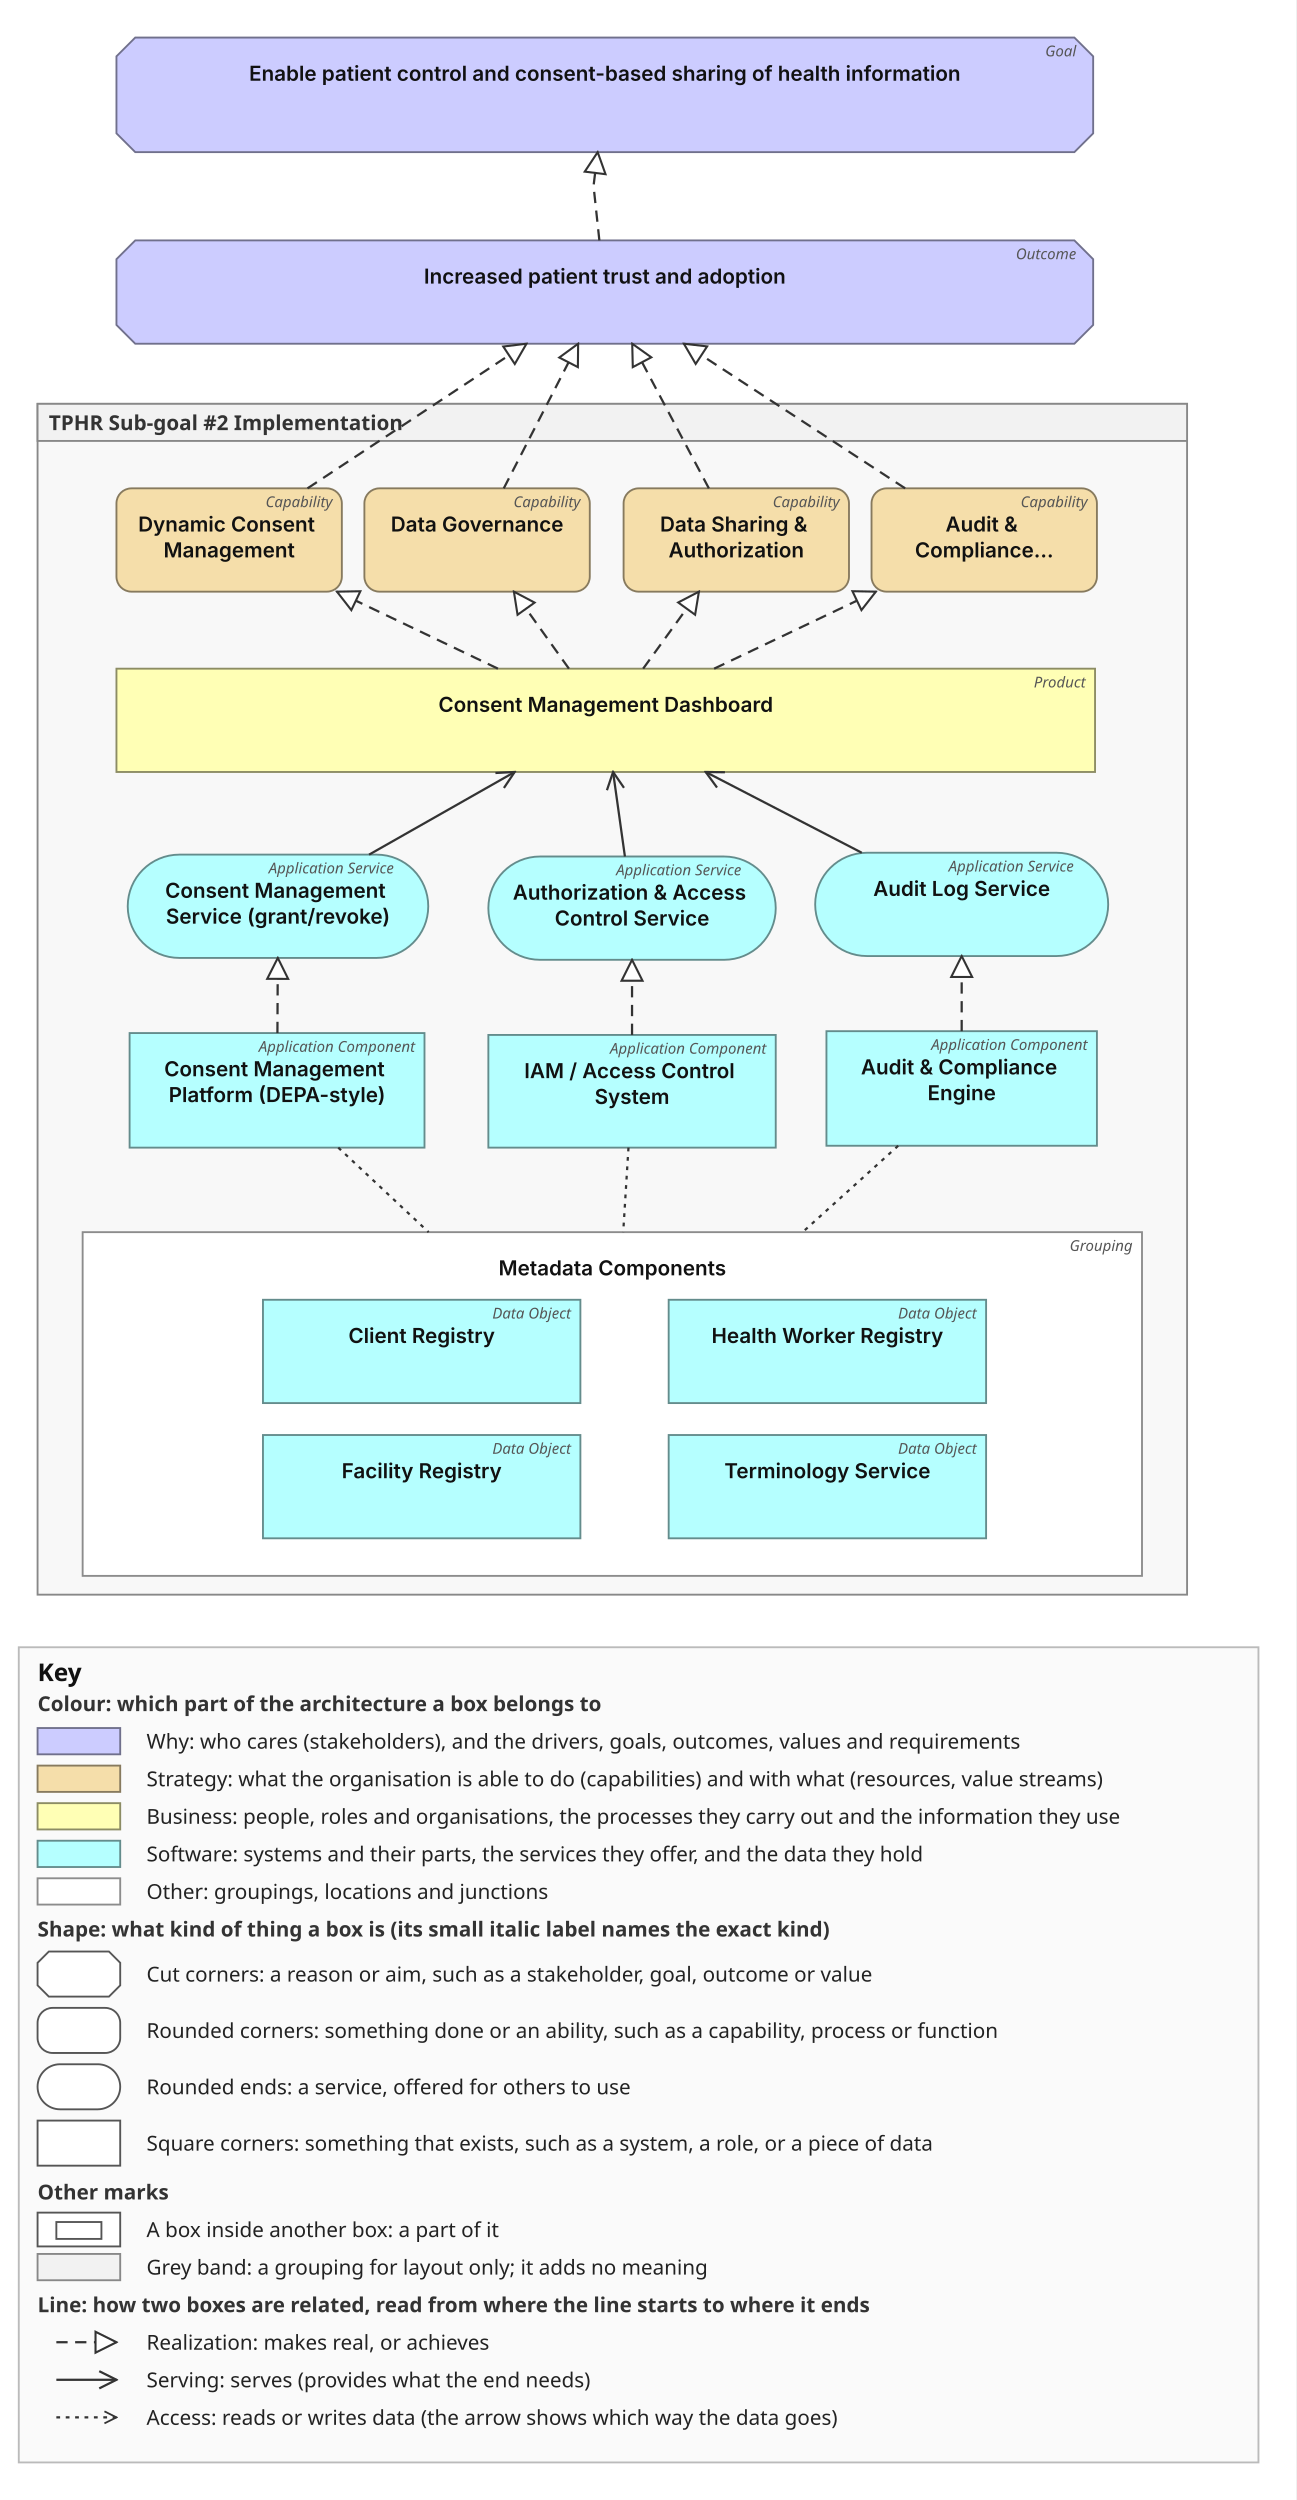
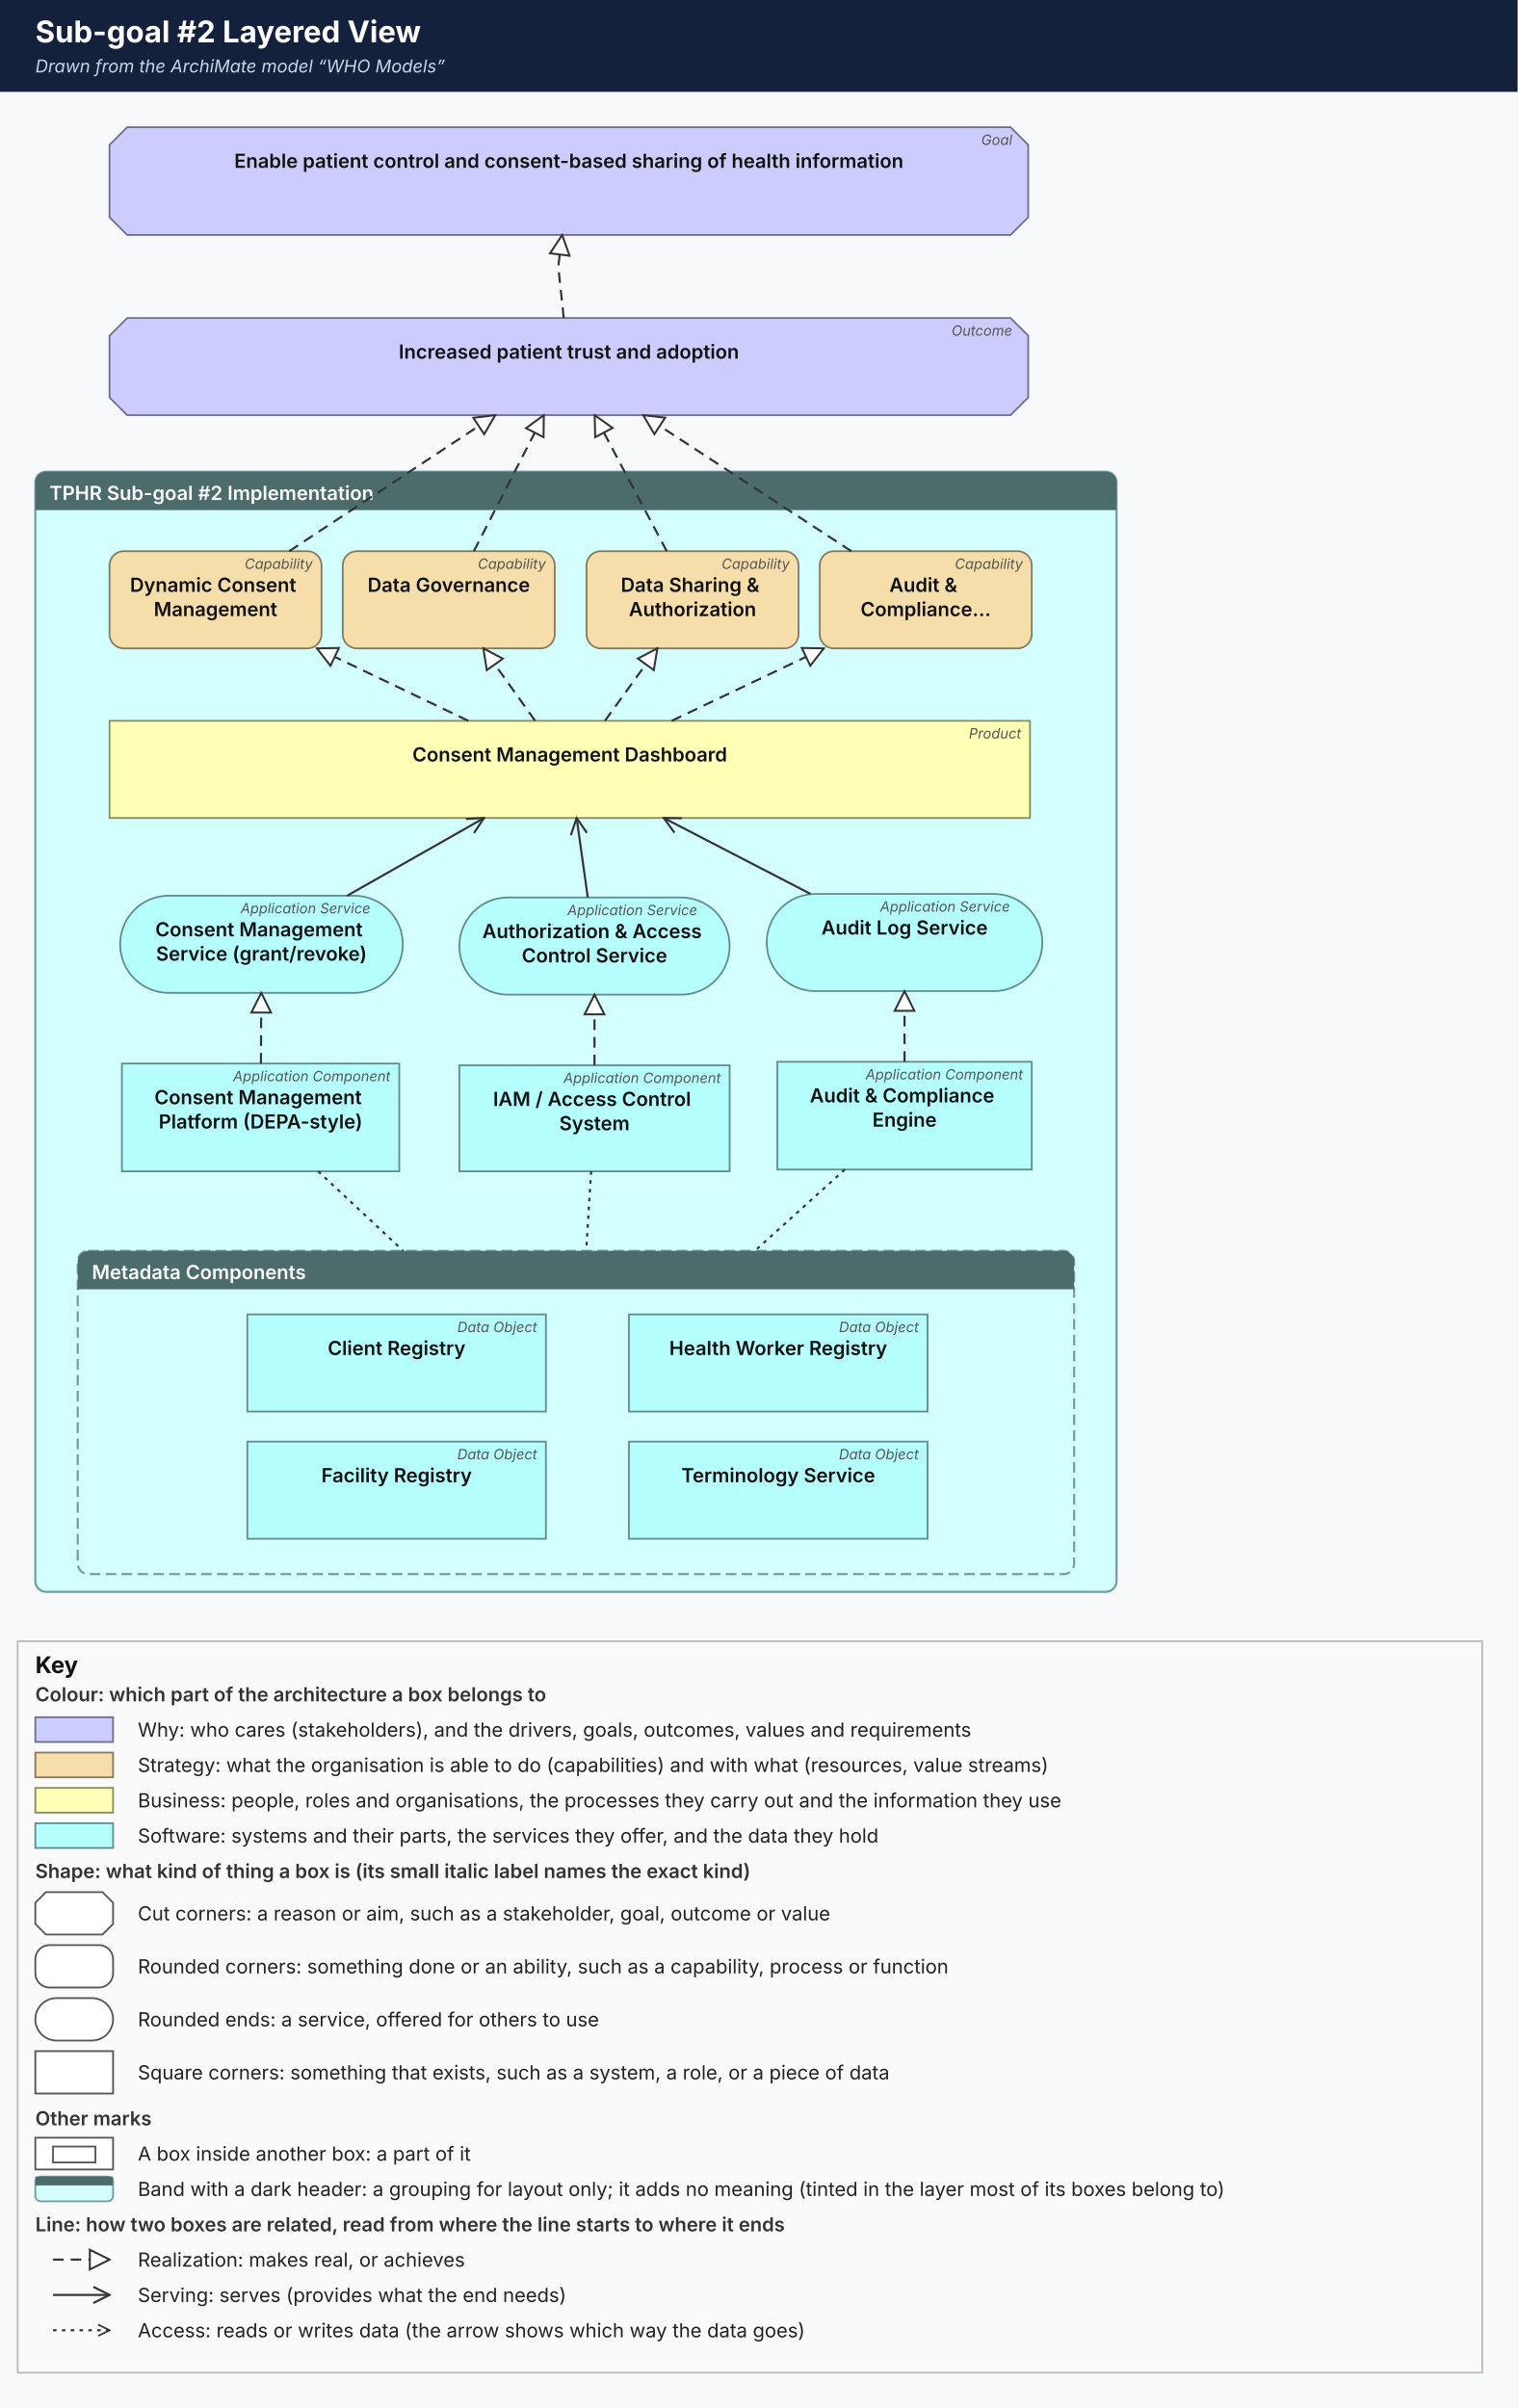
- <svg xmlns="http://www.w3.org/2000/svg" viewBox="2 -2 690 1331" width="690" height="1331" role="img" aria-labelledby="av-title">
+ <svg xmlns="http://www.w3.org/2000/svg" viewBox="2 -54 859 1363" width="859" height="1363" role="img" aria-labelledby="av-title">
  <style>
- .av-name{font:600 11px system-ui,-apple-system,"Segoe UI",sans-serif;fill:#111}
- .av-type{font:italic 8px system-ui,sans-serif;fill:#555}
- .av-group{font:600 11px system-ui,sans-serif;fill:#333}
- .av-note{font:10px system-ui,sans-serif;fill:#222}
- .av-key{font:11px system-ui,sans-serif;fill:#222}
- .av-keyh{font:600 11px system-ui,sans-serif;fill:#333}
- .av-keyt{font:700 13px system-ui,sans-serif;fill:#111}
- .av-rel{font:9px system-ui,sans-serif;fill:#333;paint-order:stroke;stroke:#fff;stroke-width:3px}
+ .av-name{font:600 11px Inter, "Segoe UI", system-ui, -apple-system, Helvetica, Arial, sans-serif;fill:#111}
+ .av-type{font:italic 8px Inter, "Segoe UI", system-ui, -apple-system, Helvetica, Arial, sans-serif;fill:#555}
+ .av-group{font:600 11px Inter, "Segoe UI", system-ui, -apple-system, Helvetica, Arial, sans-serif;fill:#333}
+ .av-note{font:10px Inter, "Segoe UI", system-ui, -apple-system, Helvetica, Arial, sans-serif;fill:#222}
+ .av-key{font:11px Inter, "Segoe UI", system-ui, -apple-system, Helvetica, Arial, sans-serif;fill:#222}
+ .av-keyh{font:600 11px Inter, "Segoe UI", system-ui, -apple-system, Helvetica, Arial, sans-serif;fill:#333}
+ .av-keyt{font:700 13px Inter, "Segoe UI", system-ui, -apple-system, Helvetica, Arial, sans-serif;fill:#111}
+ .av-rel{font:9px Inter, "Segoe UI", system-ui, -apple-system, Helvetica, Arial, sans-serif;fill:#333;paint-order:stroke;stroke:#fff;stroke-width:3px}
a:hover rect,a:hover polygon,a:focus rect,a:focus polygon{stroke:#06c;stroke-width:2.5}
</style>
  <defs>
    <marker id="arrow-open" viewBox="0 0 12 12" refX="11" refY="6" markerWidth="11" markerHeight="11" orient="auto-start-reverse" markerUnits="userSpaceOnUse">
      <path d="M1 1 L11 6 L1 11" fill="none" stroke="#333" stroke-width="1.3" />
    </marker>
    <marker id="arrow-filled" viewBox="0 0 12 12" refX="11" refY="6" markerWidth="11" markerHeight="11" orient="auto-start-reverse" markerUnits="userSpaceOnUse">
      <path d="M1 1 L11 6 L1 11 Z" fill="#333" />
    </marker>
    <marker id="arrow-small" viewBox="0 0 10 10" refX="9" refY="5" markerWidth="8" markerHeight="8" orient="auto-start-reverse" markerUnits="userSpaceOnUse">
      <path d="M1 1 L9 5 L1 9" fill="none" stroke="#333" stroke-width="1.2" />
    </marker>
    <marker id="triangle-hollow" viewBox="0 0 14 14" refX="13" refY="7" markerWidth="13" markerHeight="13" orient="auto-start-reverse" markerUnits="userSpaceOnUse">
      <path d="M1 1 L13 7 L1 13 Z" fill="#fff" stroke="#333" stroke-width="1.2" />
    </marker>
    <marker id="diamond-filled" viewBox="0 0 16 10" refX="1" refY="5" markerWidth="16" markerHeight="10" orient="auto-start-reverse" markerUnits="userSpaceOnUse">
      <path d="M1 5 L8 1 L15 5 L8 9 Z" fill="#333" />
    </marker>
    <marker id="diamond-hollow" viewBox="0 0 16 10" refX="1" refY="5" markerWidth="16" markerHeight="10" orient="auto-start-reverse" markerUnits="userSpaceOnUse">
      <path d="M1 5 L8 1 L15 5 L8 9 Z" fill="#fff" stroke="#333" stroke-width="1.2" />
    </marker>
    <marker id="dot" viewBox="0 0 8 8" refX="4" refY="4" markerWidth="7" markerHeight="7" orient="auto" markerUnits="userSpaceOnUse">
      <circle cx="4" cy="4" r="3.2" fill="#333" />
    </marker>
    <pattern id="missing" width="8" height="8" patternUnits="userSpaceOnUse" patternTransform="rotate(45)">
      <rect width="8" height="8" fill="#fff" />
      <line x1="0" y1="0" x2="0" y2="8" stroke="#d33" stroke-width="2" />
    </pattern>
  </defs>
-   <rect x="2" y="-2" width="690" height="1331" fill="#fff" />
+   <rect x="2" y="-54" width="859" height="1363" fill="#f8f9fb" />
+   <rect x="2" y="-54" width="859" height="52" fill="#14213d" />
+   <text x="22" y="-30" style="font:700 17px Inter, &quot;Segoe UI&quot;, system-ui, -apple-system, Helvetica, Arial, sans-serif;fill:#fff">Sub-goal  #2 Layered View</text>
+   <text x="22" y="-13" style="font:italic 10px Inter, &quot;Segoe UI&quot;, system-ui, -apple-system, Helvetica, Arial, sans-serif;fill:#c9d6e6">Drawn from the ArchiMate model “WHO Models”</text>
  <g class="av-g">
-     <rect x="22" y="213" width="612" height="634" fill="#f2f2f2" fill-opacity=".55" stroke="#888" />
-     <rect x="22" y="213" width="612" height="19.75" fill="#f2f2f2" stroke="#888" />
-     <text class="av-group" x="28" y="227">TPHR Sub-goal #2 Implementation</text>
+     <rect x="22" y="213" width="612" height="634" rx="6" fill="#d3ffff" stroke="#709e9e" stroke-width="1.2" />
+     <path d="M22 219 a6 6 0 0 1 6 -6 h600 a6 6 0 0 1 6 6 v15.75 h-612 z" fill="#4c6b6b" />
+     <text class="av-group" x="30" y="229" style="fill:#fff">TPHR Sub-goal #2 Implementation</text>
  </g>
  <a href="../../../en/dpi-h-ra/archimate/0.2.0-draft.3/elements/iam-access-control-system-fa6c/" target="_top">
    <rect x="262" y="549" width="153" height="60" fill="#b5ffff" stroke="#648c8c" stroke-width="1" />
    <text class="av-type" x="410" y="559" text-anchor="end">Application Component</text>
    <text class="av-name" x="338.5" y="572" text-anchor="middle">
      <tspan x="338.5" dy="0">IAM / Access Control</tspan>
      <tspan x="338.5" dy="13.75">System</tspan>
    </text>
  </a>
  <a href="../../../en/dpi-h-ra/archimate/0.2.0-draft.3/elements/authorization-access-control-service-b290/" target="_top">
    <rect x="262" y="454" width="153" height="55" rx="27.5" fill="#b5ffff" stroke="#648c8c" stroke-width="1" />
    <text class="av-type" x="396.667" y="464" text-anchor="end">Application Service</text>
    <text class="av-name" x="338.5" y="477" text-anchor="middle">
      <tspan x="338.5" dy="0">Authorization &amp; Access</tspan>
      <tspan x="338.5" dy="13.75">Control Service</tspan>
    </text>
  </a>
  <a href="../../../en/dpi-h-ra/archimate/0.2.0-draft.3/elements/audit-compliance-engine-d5dd/" target="_top">
    <rect x="442" y="547" width="144" height="61" fill="#b5ffff" stroke="#648c8c" stroke-width="1" />
    <text class="av-type" x="581" y="557" text-anchor="end">Application Component</text>
    <text class="av-name" x="514" y="570" text-anchor="middle">
      <tspan x="514" dy="0">Audit &amp; Compliance</tspan>
      <tspan x="514" dy="13.75">Engine</tspan>
    </text>
  </a>
  <a href="../../../en/dpi-h-ra/archimate/0.2.0-draft.3/elements/consent-management-platform-depa-style/" target="_top">
    <rect x="71" y="548" width="157" height="61" fill="#b5ffff" stroke="#648c8c" stroke-width="1" />
    <text class="av-type" x="223" y="558" text-anchor="end">Application Component</text>
    <text class="av-name" x="149.5" y="571" text-anchor="middle">
      <tspan x="149.5" dy="0">Consent Management</tspan>
      <tspan x="149.5" dy="13.75">Platform (DEPA-style)</tspan>
    </text>
  </a>
  <a href="../../../en/dpi-h-ra/archimate/0.2.0-draft.3/elements/consent-management-service-grant-revoke/" target="_top">
    <rect x="70" y="453" width="160" height="55" rx="27.5" fill="#b5ffff" stroke="#648c8c" stroke-width="1" />
    <text class="av-type" x="211.667" y="463" text-anchor="end">Application Service</text>
    <text class="av-name" x="150" y="476" text-anchor="middle">
      <tspan x="150" dy="0">Consent Management</tspan>
      <tspan x="150" dy="13.75">Service (grant/revoke)</tspan>
    </text>
  </a>
  <a href="../../../en/dpi-h-ra/archimate/0.2.0-draft.3/elements/dynamic-consent-management-c0ea/" target="_top">
    <rect x="64" y="258" width="120" height="55" rx="8" fill="#f5deaa" stroke="#877a5e" stroke-width="1" />
    <text class="av-type" x="179" y="268" text-anchor="end">Capability</text>
    <text class="av-name" x="124" y="281" text-anchor="middle">
      <tspan x="124" dy="0">Dynamic Consent</tspan>
      <tspan x="124" dy="13.75">Management</tspan>
    </text>
  </a>
  <a href="../../../en/dpi-h-ra/archimate/0.2.0-draft.3/elements/data-governance-5c82/" target="_top">
    <rect x="196" y="258" width="120" height="55" rx="8" fill="#f5deaa" stroke="#877a5e" stroke-width="1" />
    <text class="av-type" x="311" y="268" text-anchor="end">Capability</text>
    <text class="av-name" x="256" y="281" text-anchor="middle">
      <tspan x="256" dy="0">Data Governance</tspan>
    </text>
  </a>
  <a href="../../../en/dpi-h-ra/archimate/0.2.0-draft.3/elements/data-sharing-authorization-21f0/" target="_top">
    <rect x="334" y="258" width="120" height="55" rx="8" fill="#f5deaa" stroke="#877a5e" stroke-width="1" />
    <text class="av-type" x="449" y="268" text-anchor="end">Capability</text>
    <text class="av-name" x="394" y="281" text-anchor="middle">
      <tspan x="394" dy="0">Data Sharing &amp;</tspan>
      <tspan x="394" dy="13.75">Authorization</tspan>
    </text>
  </a>
  <a href="../../../en/dpi-h-ra/archimate/0.2.0-draft.3/elements/audit-compliance-monitoring-78f9/" target="_top">
    <rect x="466" y="258" width="120" height="55" rx="8" fill="#f5deaa" stroke="#877a5e" stroke-width="1" />
    <text class="av-type" x="581" y="268" text-anchor="end">Capability</text>
    <text class="av-name" x="526" y="281" text-anchor="middle">
      <tspan x="526" dy="0">Audit &amp;</tspan>
      <tspan x="526" dy="13.75">Compliance…</tspan>
    </text>
  </a>
  <a href="../../../en/dpi-h-ra/archimate/0.2.0-draft.3/elements/consent-management-dashboard/" target="_top">
    <rect x="64" y="354" width="521" height="55" fill="#ffffb5" stroke="#8c8c64" stroke-width="1" />
    <text class="av-type" x="580" y="364" text-anchor="end">Product</text>
    <text class="av-name" x="324.5" y="377" text-anchor="middle">
      <tspan x="324.5" dy="0">Consent Management Dashboard</tspan>
    </text>
  </a>
  <a href="../../../en/dpi-h-ra/archimate/0.2.0-draft.3/elements/enable-patient-control-and-consent-based-sharing-of-health-abb1/" target="_top">
    <polygon points="74,18 574,18 584,28 584,69 574,79 74,79 64,69 64,28" fill="#ccccff" stroke="#70708c" stroke-width="1" />
    <text class="av-type" x="575" y="28" text-anchor="end">Goal</text>
    <text class="av-name" x="324" y="41" text-anchor="middle">
      <tspan x="324" dy="0">Enable patient control and consent-based sharing of health information</tspan>
    </text>
  </a>
  <a href="../../../en/dpi-h-ra/archimate/0.2.0-draft.3/elements/increased-patient-trust-and-adoption/" target="_top">
    <polygon points="74,126 574,126 584,136 584,171 574,181 74,181 64,171 64,136" fill="#ccccff" stroke="#70708c" stroke-width="1" />
    <text class="av-type" x="575" y="136" text-anchor="end">Outcome</text>
    <text class="av-name" x="324" y="149" text-anchor="middle">
      <tspan x="324" dy="0">Increased patient trust and adoption</tspan>
    </text>
  </a>
  <a href="../../../en/dpi-h-ra/archimate/0.2.0-draft.3/elements/audit-log-service-b904/" target="_top">
    <rect x="436" y="452" width="156" height="55" rx="27.5" fill="#b5ffff" stroke="#648c8c" stroke-width="1" />
    <text class="av-type" x="573.667" y="462" text-anchor="end">Application Service</text>
    <text class="av-name" x="514" y="475" text-anchor="middle">
      <tspan x="514" dy="0">Audit Log Service</tspan>
    </text>
  </a>
  <a href="../../../en/dpi-h-ra/archimate/0.2.0-draft.3/elements/metadata-components-6e03/" target="_top">
-     <rect x="46" y="654" width="564" height="183" fill="#ffffff" stroke="#8c8c8c" stroke-width="1" />
-     <text class="av-type" x="605" y="664" text-anchor="end">Grouping</text>
-     <text class="av-name" x="328" y="677" text-anchor="middle">
-       <tspan x="328" dy="0">Metadata Components</tspan>
-     </text>
+     <rect x="46" y="654" width="564" height="183" rx="6" fill="#d3ffff" stroke="#709e9e" stroke-width="1.2" stroke-dasharray="6 3" />
+     <path d="M46 660 a6 6 0 0 1 6 -6 h552 a6 6 0 0 1 6 6 v15.75 h-564 z" fill="#4c6b6b" />
+     <text class="av-group" x="54" y="670" style="fill:#fff">Metadata Components</text>
  </a>
  <a href="../../../en/dpi-h-ra/archimate/0.2.0-draft.3/elements/terminology-service-57d5/" target="_top">
    <rect x="358" y="762" width="169" height="55" fill="#b5ffff" stroke="#648c8c" stroke-width="1" />
    <text class="av-type" x="522" y="772" text-anchor="end">Data Object</text>
    <text class="av-name" x="442.5" y="785" text-anchor="middle">
      <tspan x="442.5" dy="0">Terminology Service</tspan>
    </text>
  </a>
  <a href="../../../en/dpi-h-ra/archimate/0.2.0-draft.3/elements/client-registry-904d/" target="_top">
    <rect x="142" y="690" width="169" height="55" fill="#b5ffff" stroke="#648c8c" stroke-width="1" />
    <text class="av-type" x="306" y="700" text-anchor="end">Data Object</text>
    <text class="av-name" x="226.5" y="713" text-anchor="middle">
      <tspan x="226.5" dy="0">Client Registry</tspan>
    </text>
  </a>
  <a href="../../../en/dpi-h-ra/archimate/0.2.0-draft.3/elements/facility-registry-2234/" target="_top">
    <rect x="142" y="762" width="169" height="55" fill="#b5ffff" stroke="#648c8c" stroke-width="1" />
    <text class="av-type" x="306" y="772" text-anchor="end">Data Object</text>
    <text class="av-name" x="226.5" y="785" text-anchor="middle">
      <tspan x="226.5" dy="0">Facility Registry</tspan>
    </text>
  </a>
  <a href="../../../en/dpi-h-ra/archimate/0.2.0-draft.3/elements/health-worker-registry-1cea/" target="_top">
    <rect x="358" y="690" width="169" height="55" fill="#b5ffff" stroke="#648c8c" stroke-width="1" />
    <text class="av-type" x="522" y="700" text-anchor="end">Data Object</text>
    <text class="av-name" x="442.5" y="713" text-anchor="middle">
      <tspan x="442.5" dy="0">Health Worker Registry</tspan>
    </text>
  </a>
  <a href="../../../en/dpi-h-ra/archimate/0.2.0-draft.3/relationships/id-0b2ea753b4a84549a416af0287363675/" target="_top">
    <path d="M336.6 609 L333.8 654" fill="none" stroke="#333" stroke-width="1.2" stroke-dasharray="2 3" />
    <path d="M336.6 609 L333.8 654" fill="none" stroke="transparent" stroke-width="8" />
  </a>
  <a href="../../../en/dpi-h-ra/archimate/0.2.0-draft.3/relationships/id-8209ebf5f7214f7ca08a159080350c7f/" target="_top">
    <path d="M338.5 549 L338.5 509" fill="none" stroke="#333" stroke-width="1.2" stroke-dasharray="6 4" marker-end="url(#triangle-hollow)" />
    <path d="M338.5 549 L338.5 509" fill="none" stroke="transparent" stroke-width="8" />
  </a>
  <a href="../../../en/dpi-h-ra/archimate/0.2.0-draft.3/relationships/id-0a287b22c5264f60af1bb8cff15b8a1a/" target="_top">
    <path d="M334.7 454 L328.4 409" fill="none" stroke="#333" stroke-width="1.2" marker-end="url(#arrow-open)" />
    <path d="M334.7 454 L328.4 409" fill="none" stroke="transparent" stroke-width="8" />
  </a>
  <a href="../../../en/dpi-h-ra/archimate/0.2.0-draft.3/relationships/id-f8c56057888e44198c96b25941cbcf80/" target="_top">
    <path d="M480.2 608 L429.3 654" fill="none" stroke="#333" stroke-width="1.2" stroke-dasharray="2 3" />
    <path d="M480.2 608 L429.3 654" fill="none" stroke="transparent" stroke-width="8" />
  </a>
  <a href="../../../en/dpi-h-ra/archimate/0.2.0-draft.3/relationships/id-d2ab8d0ae7d44af2b5ec6db903e57818/" target="_top">
    <path d="M514 547 L514 507" fill="none" stroke="#333" stroke-width="1.2" stroke-dasharray="6 4" marker-end="url(#triangle-hollow)" />
    <path d="M514 547 L514 507" fill="none" stroke="transparent" stroke-width="8" />
  </a>
  <a href="../../../en/dpi-h-ra/archimate/0.2.0-draft.3/relationships/id-64a7d991ed7f4757b7a782c0e56d1e03/" target="_top">
    <path d="M182.1 609 L230.2 654" fill="none" stroke="#333" stroke-width="1.2" stroke-dasharray="2 3" />
    <path d="M182.1 609 L230.2 654" fill="none" stroke="transparent" stroke-width="8" />
  </a>
  <a href="../../../en/dpi-h-ra/archimate/0.2.0-draft.3/relationships/id-51be428cb267471889137e9c97c58f32/" target="_top">
    <path d="M149.7 548 L149.9 508" fill="none" stroke="#333" stroke-width="1.2" stroke-dasharray="6 4" marker-end="url(#triangle-hollow)" />
    <path d="M149.7 548 L149.9 508" fill="none" stroke="transparent" stroke-width="8" />
  </a>
  <a href="../../../en/dpi-h-ra/archimate/0.2.0-draft.3/relationships/id-a5f0be4f95124669bbd094efa77503e2/" target="_top">
    <path d="M198.5 453 L276 409" fill="none" stroke="#333" stroke-width="1.2" marker-end="url(#arrow-open)" />
    <path d="M198.5 453 L276 409" fill="none" stroke="transparent" stroke-width="8" />
  </a>
  <a href="../../../en/dpi-h-ra/archimate/0.2.0-draft.3/relationships/id-02ee110d52a44193996fcf1887c92578/" target="_top">
    <path d="M165.7 258 L282.3 181" fill="none" stroke="#333" stroke-width="1.2" stroke-dasharray="6 4" marker-end="url(#triangle-hollow)" />
    <path d="M165.7 258 L282.3 181" fill="none" stroke="transparent" stroke-width="8" />
  </a>
  <a href="../../../en/dpi-h-ra/archimate/0.2.0-draft.3/relationships/id-26e7ab1c69e94fd78c348f607786c7a5/" target="_top">
    <path d="M270.2 258 L309.8 181" fill="none" stroke="#333" stroke-width="1.2" stroke-dasharray="6 4" marker-end="url(#triangle-hollow)" />
    <path d="M270.2 258 L309.8 181" fill="none" stroke="transparent" stroke-width="8" />
  </a>
  <a href="../../../en/dpi-h-ra/archimate/0.2.0-draft.3/relationships/id-a01d580e349749cb9752b87213ed3be8/" target="_top">
    <path d="M379.4 258 L338.6 181" fill="none" stroke="#333" stroke-width="1.2" stroke-dasharray="6 4" marker-end="url(#triangle-hollow)" />
    <path d="M379.4 258 L338.6 181" fill="none" stroke="transparent" stroke-width="8" />
  </a>
  <a href="../../../en/dpi-h-ra/archimate/0.2.0-draft.3/relationships/id-21660edad2c74ce28efebcec3f8785c2/" target="_top">
    <path d="M483.9 258 L366.1 181" fill="none" stroke="#333" stroke-width="1.2" stroke-dasharray="6 4" marker-end="url(#triangle-hollow)" />
    <path d="M483.9 258 L366.1 181" fill="none" stroke="transparent" stroke-width="8" />
  </a>
  <a href="../../../en/dpi-h-ra/archimate/0.2.0-draft.3/relationships/id-8df27e65a2304f2daf63ba92648d2091/" target="_top">
    <path d="M382.2 354 L468.3 313" fill="none" stroke="#333" stroke-width="1.2" stroke-dasharray="6 4" marker-end="url(#triangle-hollow)" />
    <path d="M382.2 354 L468.3 313" fill="none" stroke="transparent" stroke-width="8" />
  </a>
  <a href="../../../en/dpi-h-ra/archimate/0.2.0-draft.3/relationships/id-fd00e0f42b8849b4b1874734a3a6fdef/" target="_top">
    <path d="M267.1 354 L181.4 313" fill="none" stroke="#333" stroke-width="1.2" stroke-dasharray="6 4" marker-end="url(#triangle-hollow)" />
    <path d="M267.1 354 L181.4 313" fill="none" stroke="transparent" stroke-width="8" />
  </a>
  <a href="../../../en/dpi-h-ra/archimate/0.2.0-draft.3/relationships/id-9c338ecd2ae047c19648bbd011cfa599/" target="_top">
    <path d="M304.9 354 L275.6 313" fill="none" stroke="#333" stroke-width="1.2" stroke-dasharray="6 4" marker-end="url(#triangle-hollow)" />
    <path d="M304.9 354 L275.6 313" fill="none" stroke="transparent" stroke-width="8" />
  </a>
  <a href="../../../en/dpi-h-ra/archimate/0.2.0-draft.3/relationships/id-8a67319fd6e94807998b1fa5353c040f/" target="_top">
    <path d="M344.4 354 L374.1 313" fill="none" stroke="#333" stroke-width="1.2" stroke-dasharray="6 4" marker-end="url(#triangle-hollow)" />
    <path d="M344.4 354 L374.1 313" fill="none" stroke="transparent" stroke-width="8" />
  </a>
  <a href="../../../en/dpi-h-ra/archimate/0.2.0-draft.3/relationships/id-00fa7604b60c420ca34e9a6bdd2e4e93/" target="_top">
    <path d="M321.1 126 L318 97 L320.2 79" fill="none" stroke="#333" stroke-width="1.2" stroke-dasharray="6 4" marker-end="url(#triangle-hollow)" />
    <path d="M321.1 126 L318 97 L320.2 79" fill="none" stroke="transparent" stroke-width="8" />
  </a>
  <a href="../../../en/dpi-h-ra/archimate/0.2.0-draft.3/relationships/id-ec4b490037c04e4784c8789696e9069a/" target="_top">
    <path d="M460.8 452 L377.7 409" fill="none" stroke="#333" stroke-width="1.2" marker-end="url(#arrow-open)" />
    <path d="M460.8 452 L377.7 409" fill="none" stroke="transparent" stroke-width="8" />
  </a>
  <g class="av-legend">
-     <rect x="12" y="875" width="660" height="434" fill="#fafafa" stroke="#bbb" />
+     <rect x="12" y="875" width="829" height="414" fill="#fafafa" stroke="#bbb" />
    <text class="av-keyt" x="22" y="893">Key</text>
    <text class="av-keyh" x="22" y="909">Colour: which part of the architecture a box belongs to</text>
    <rect x="22" y="918" width="44" height="14" fill="#ccccff" stroke="#70708c" />
    <text class="av-key" x="80" y="929">Why: who cares (stakeholders), and the drivers, goals, outcomes, values and requirements</text>
    <rect x="22" y="938" width="44" height="14" fill="#f5deaa" stroke="#877a5e" />
    <text class="av-key" x="80" y="949">Strategy: what the organisation is able to do (capabilities) and with what (resources, value streams)</text>
    <rect x="22" y="958" width="44" height="14" fill="#ffffb5" stroke="#8c8c64" />
    <text class="av-key" x="80" y="969">Business: people, roles and organisations, the processes they carry out and the information they use</text>
    <rect x="22" y="978" width="44" height="14" fill="#b5ffff" stroke="#648c8c" />
    <text class="av-key" x="80" y="989">Software: systems and their parts, the services they offer, and the data they hold</text>
-     <rect x="22" y="998" width="44" height="14" fill="#ffffff" stroke="#8c8c8c" />
-     <text class="av-key" x="80" y="1009">Other: groupings, locations and junctions</text>
-     <text class="av-keyh" x="22" y="1029">Shape: what kind of thing a box is (its small italic label names the exact kind)</text>
-     <polygon points="28,1037 60,1037 66,1043 66,1055 60,1061 28,1061 22,1055 22,1043" fill="#fff" stroke="#555" />
-     <text class="av-key" x="80" y="1053">Cut corners: a reason or aim, such as a stakeholder, goal, outcome or value</text>
-     <rect x="22" y="1067" width="44" height="24" rx="8" fill="#fff" stroke="#555" />
-     <text class="av-key" x="80" y="1083">Rounded corners: something done or an ability, such as a capability, process or function</text>
-     <rect x="22" y="1097" width="44" height="24" rx="12" fill="#fff" stroke="#555" />
-     <text class="av-key" x="80" y="1113">Rounded ends: a service, offered for others to use</text>
-     <rect x="22" y="1127" width="44" height="24" fill="#fff" stroke="#555" />
-     <text class="av-key" x="80" y="1143">Square corners: something that exists, such as a system, a role, or a piece of data</text>
-     <text class="av-keyh" x="22" y="1169">Other marks</text>
-     <rect x="22" y="1176" width="44" height="18" fill="#fff" stroke="#555" />
-     <rect x="32" y="1181" width="24" height="9" fill="#fff" stroke="#555" />
-     <text class="av-key" x="80" y="1189">A box inside another box: a part of it</text>
-     <rect x="22" y="1198" width="44" height="14" fill="#f2f2f2" stroke="#888" />
-     <text class="av-key" x="80" y="1209">Grey band: a grouping for layout only; it adds no meaning</text>
-     <text class="av-keyh" x="22" y="1229">Line: how two boxes are related, read from where the line starts to where it ends</text>
-     <path d="M32 1245 L64 1245" fill="none" stroke="#333" stroke-width="1.2" stroke-dasharray="6 4" marker-end="url(#triangle-hollow)" />
-     <text class="av-key" x="80" y="1249">Realization: makes real, or achieves</text>
-     <path d="M32 1265 L64 1265" fill="none" stroke="#333" stroke-width="1.2" marker-end="url(#arrow-open)" />
-     <text class="av-key" x="80" y="1269">Serving: serves (provides what the end needs)</text>
-     <path d="M32 1285 L64 1285" fill="none" stroke="#333" stroke-width="1.2" stroke-dasharray="2 3" marker-end="url(#arrow-small)" />
-     <text class="av-key" x="80" y="1289">Access: reads or writes data (the arrow shows which way the data goes)</text>
+     <text class="av-keyh" x="22" y="1009">Shape: what kind of thing a box is (its small italic label names the exact kind)</text>
+     <polygon points="28,1017 60,1017 66,1023 66,1035 60,1041 28,1041 22,1035 22,1023" fill="#fff" stroke="#555" />
+     <text class="av-key" x="80" y="1033">Cut corners: a reason or aim, such as a stakeholder, goal, outcome or value</text>
+     <rect x="22" y="1047" width="44" height="24" rx="8" fill="#fff" stroke="#555" />
+     <text class="av-key" x="80" y="1063">Rounded corners: something done or an ability, such as a capability, process or function</text>
+     <rect x="22" y="1077" width="44" height="24" rx="12" fill="#fff" stroke="#555" />
+     <text class="av-key" x="80" y="1093">Rounded ends: a service, offered for others to use</text>
+     <rect x="22" y="1107" width="44" height="24" fill="#fff" stroke="#555" />
+     <text class="av-key" x="80" y="1123">Square corners: something that exists, such as a system, a role, or a piece of data</text>
+     <text class="av-keyh" x="22" y="1149">Other marks</text>
+     <rect x="22" y="1156" width="44" height="18" fill="#fff" stroke="#555" />
+     <rect x="32" y="1161" width="24" height="9" fill="#fff" stroke="#555" />
+     <text class="av-key" x="80" y="1169">A box inside another box: a part of it</text>
+     <rect x="22" y="1178" width="44" height="14" rx="3" fill="#d3ffff" stroke="#709e9e" />
+     <rect x="22" y="1178" width="44" height="5" fill="#4c6b6b" />
+     <text class="av-key" x="80" y="1189">Band with a dark header: a grouping for layout only; it adds no meaning (tinted in the layer most of its boxes belong to)</text>
+     <text class="av-keyh" x="22" y="1209">Line: how two boxes are related, read from where the line starts to where it ends</text>
+     <path d="M32 1225 L64 1225" fill="none" stroke="#333" stroke-width="1.2" stroke-dasharray="6 4" marker-end="url(#triangle-hollow)" />
+     <text class="av-key" x="80" y="1229">Realization: makes real, or achieves</text>
+     <path d="M32 1245 L64 1245" fill="none" stroke="#333" stroke-width="1.2" marker-end="url(#arrow-open)" />
+     <text class="av-key" x="80" y="1249">Serving: serves (provides what the end needs)</text>
+     <path d="M32 1265 L64 1265" fill="none" stroke="#333" stroke-width="1.2" stroke-dasharray="2 3" marker-end="url(#arrow-small)" />
+     <text class="av-key" x="80" y="1269">Access: reads or writes data (the arrow shows which way the data goes)</text>
  </g>
</svg>
